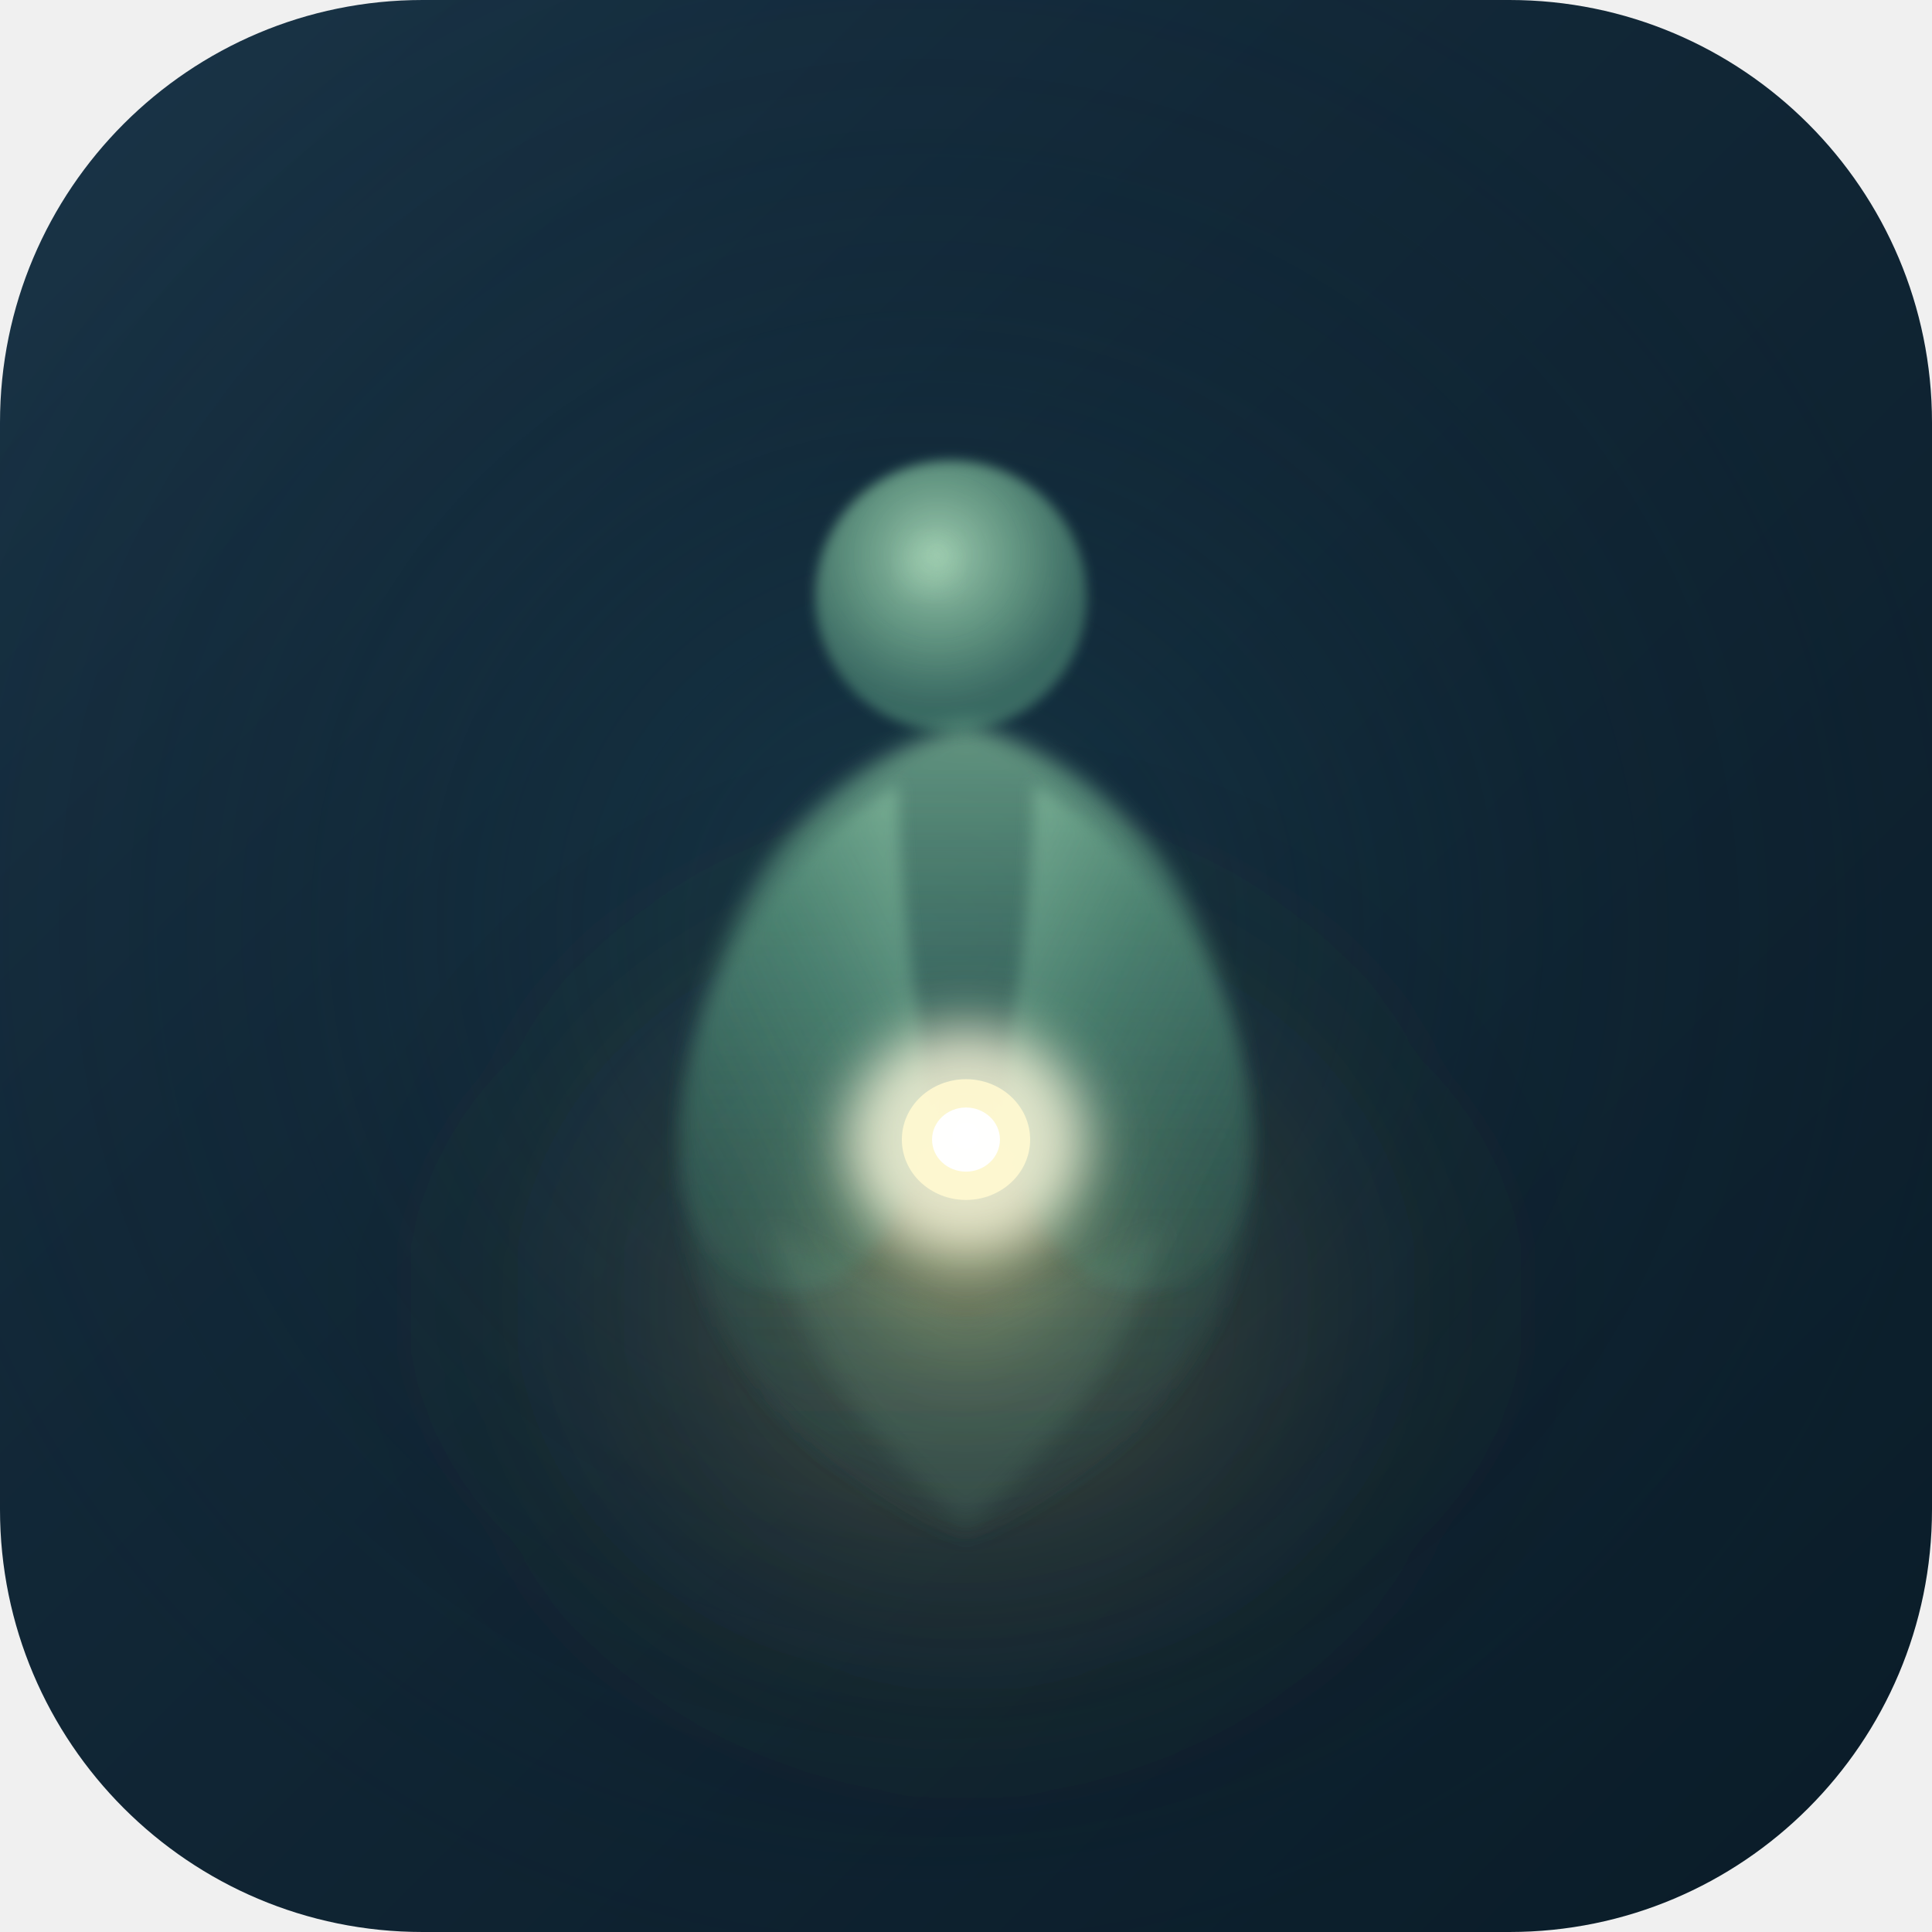
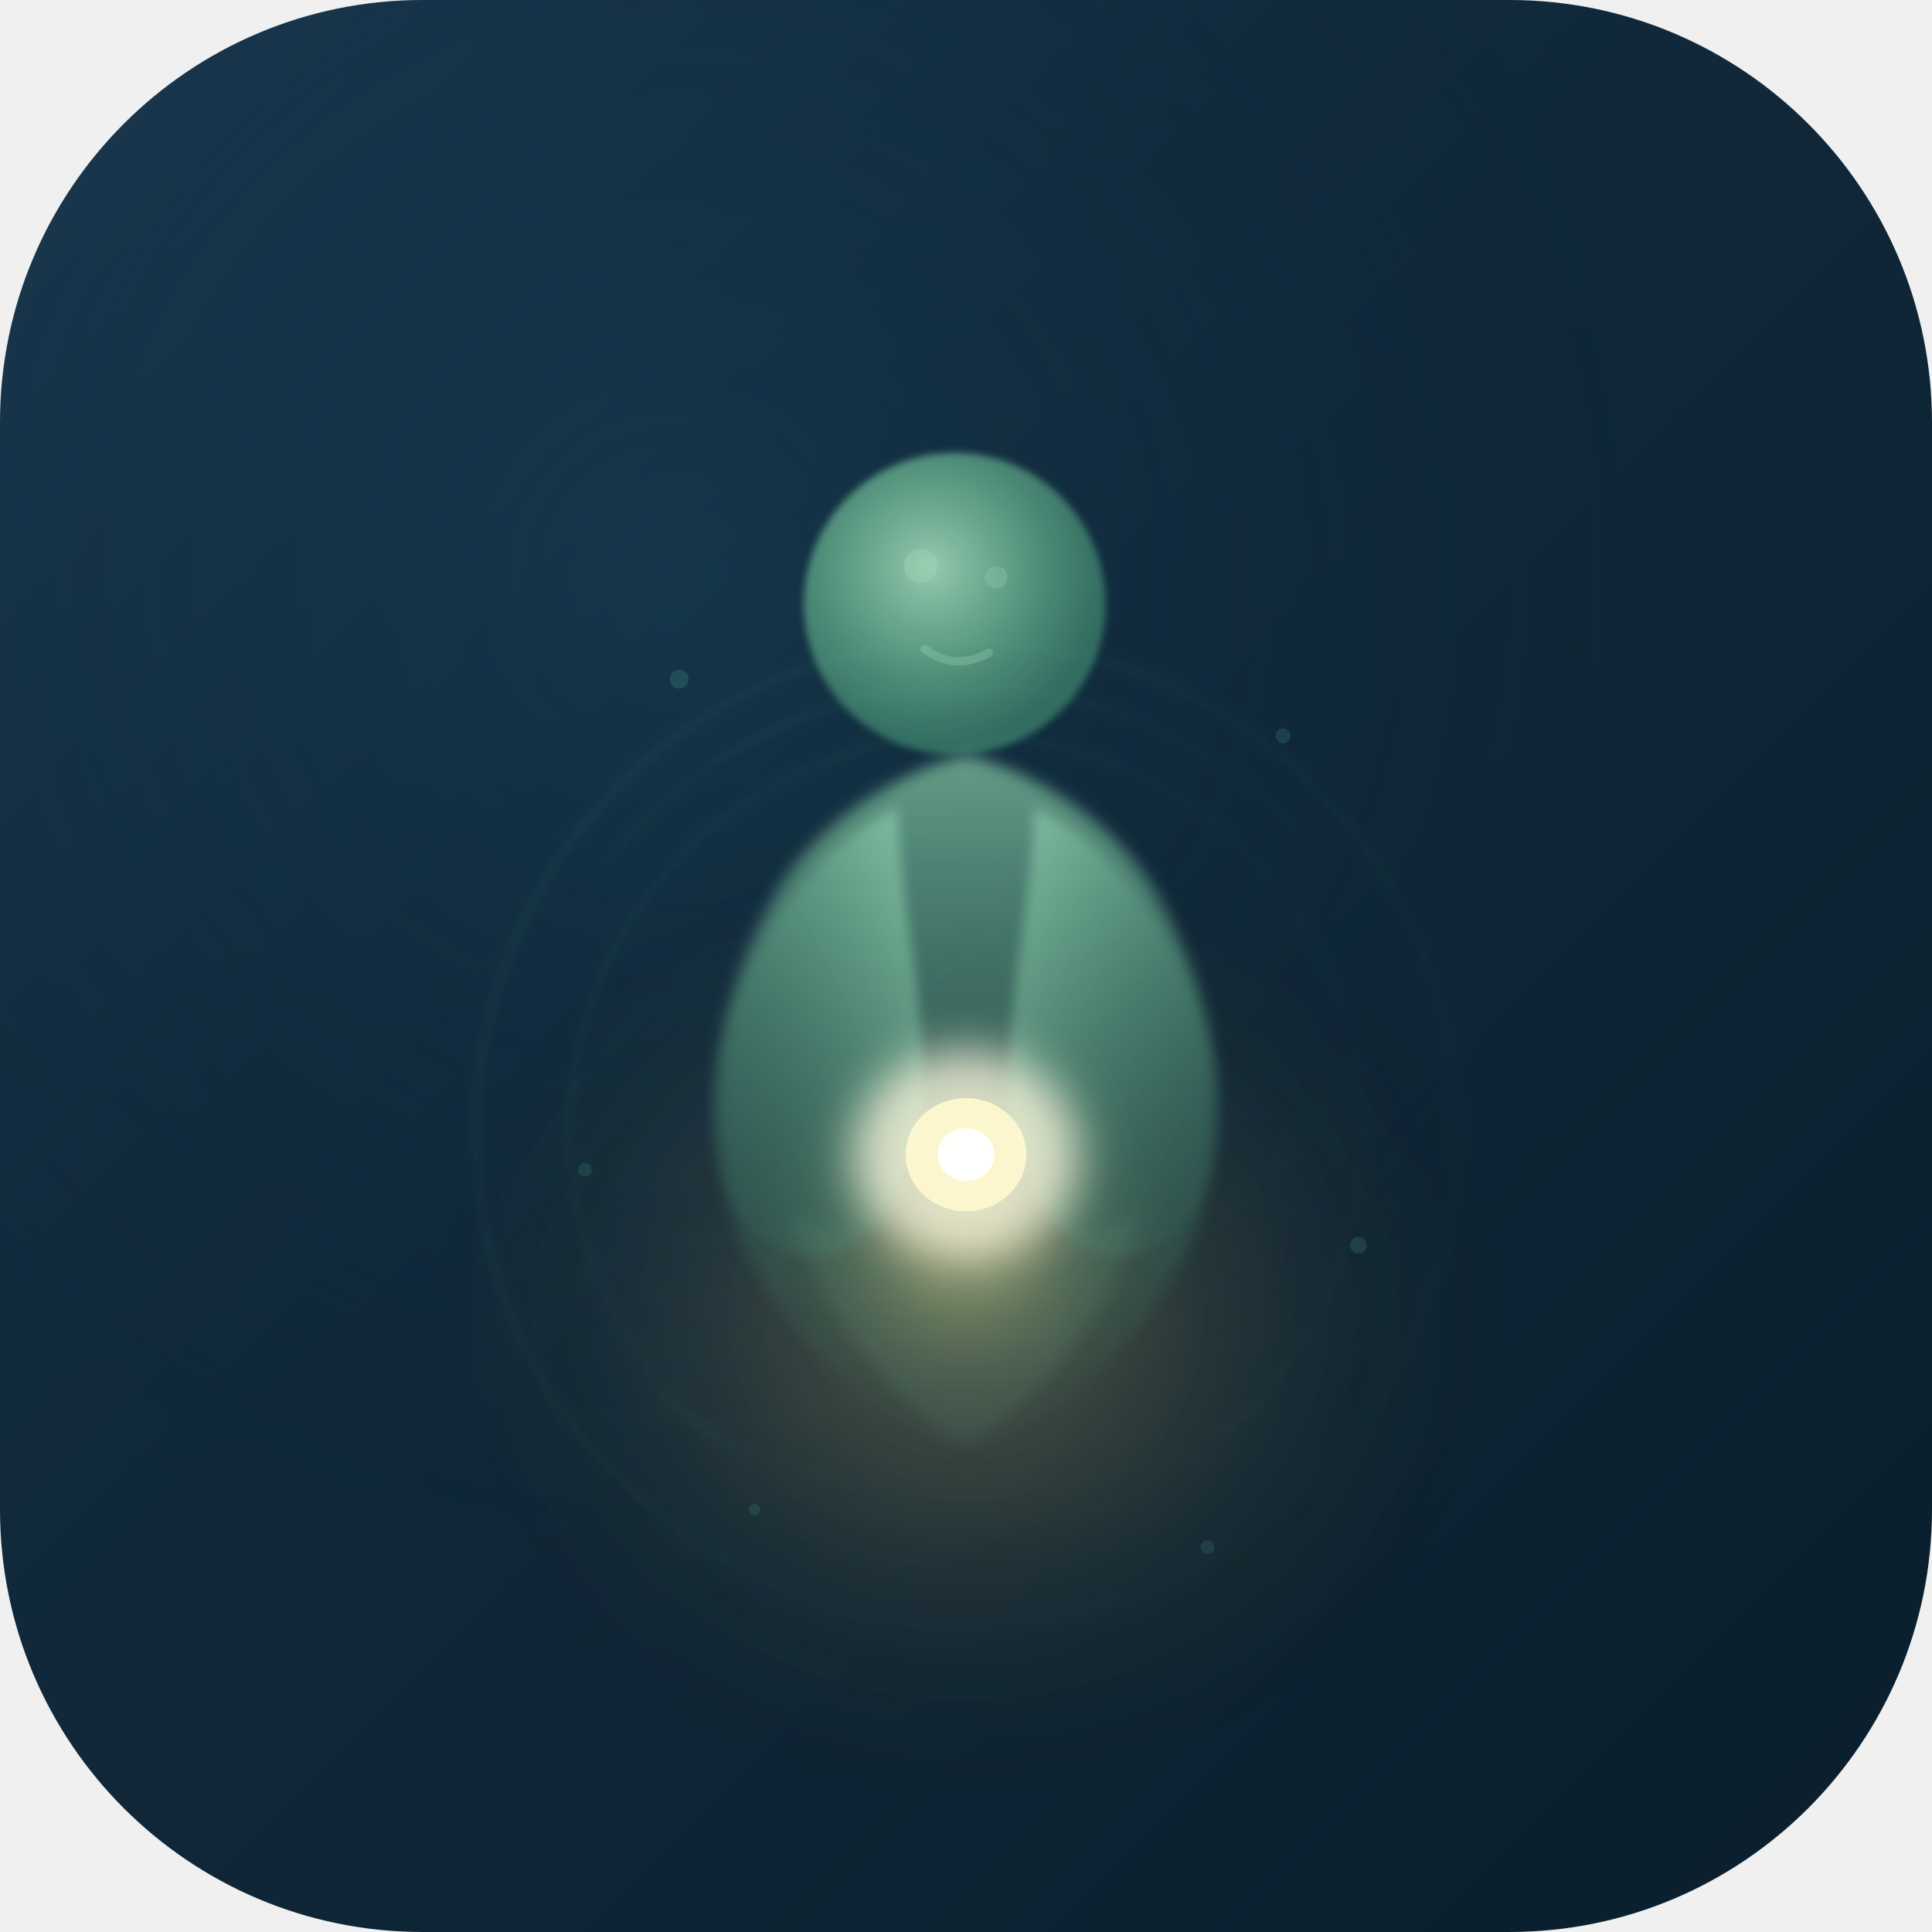
<svg xmlns="http://www.w3.org/2000/svg" viewBox="0 0 512 512" width="512" height="512">
  <defs>
    <linearGradient id="bg-d" x1="0%" y1="0%" x2="100%" y2="100%">
-       <stop offset="0%" stop-color="#1a3548" />
-       <stop offset="35%" stop-color="#122838" />
-       <stop offset="100%" stop-color="#0a1c28" />
+       <stop offset="0%" stop-color="#1a3850" />
+       <stop offset="35%" stop-color="#112a3c" />
+       <stop offset="100%" stop-color="#0a1e2c" />
    </linearGradient>
-     <radialGradient id="bg-aura-d" cx="48%" cy="48%" r="55%">
-       <stop offset="0%" stop-color="#1e4e60" stop-opacity="0.40" />
-       <stop offset="60%" stop-color="#12303e" stop-opacity="0.12" />
-       <stop offset="100%" stop-color="#0a1c28" stop-opacity="0" />
+     <radialGradient id="bg-shine-d" cx="35%" cy="30%" r="55%">
+       <stop offset="0%" stop-color="#1e506a" stop-opacity="0.30" />
+       <stop offset="100%" stop-color="#0a1e2c" stop-opacity="0" />
    </radialGradient>
-     <radialGradient id="glow-ambient-d" cx="50%" cy="60%" r="38%">
-       <stop offset="0%" stop-color="#ffe8a0" stop-opacity="0.42" />
-       <stop offset="35%" stop-color="#d4a843" stop-opacity="0.15" />
-       <stop offset="100%" stop-color="#0a1c28" stop-opacity="0" />
+     <radialGradient id="glow-amb-d" cx="50%" cy="62%" r="34%">
+       <stop offset="0%" stop-color="#ffe8a0" stop-opacity="0.45" />
+       <stop offset="40%" stop-color="#e8b840" stop-opacity="0.15" />
+       <stop offset="100%" stop-color="#0a1e2c" stop-opacity="0" />
    </radialGradient>
-     <radialGradient id="glow-mid-d" cx="50%" cy="60%" r="20%">
-       <stop offset="0%" stop-color="#fff5d0" stop-opacity="0.92" />
-       <stop offset="40%" stop-color="#ffe088" stop-opacity="0.55" />
+     <radialGradient id="glow-mid-d" cx="50%" cy="62%" r="17%">
+       <stop offset="0%" stop-color="#fff8e0" stop-opacity="0.94" />
+       <stop offset="50%" stop-color="#ffd860" stop-opacity="0.52" />
      <stop offset="100%" stop-color="#d4a843" stop-opacity="0" />
    </radialGradient>
-     <radialGradient id="glow-hot-d" cx="50%" cy="60%" r="9%">
+     <radialGradient id="glow-hot-d" cx="50%" cy="62%" r="8%">
      <stop offset="0%" stop-color="#ffffff" stop-opacity="1" />
-       <stop offset="50%" stop-color="#fffcef" stop-opacity="0.95" />
-       <stop offset="100%" stop-color="#ffe8a0" stop-opacity="0" />
+       <stop offset="60%" stop-color="#fffae8" stop-opacity="0.92" />
+       <stop offset="100%" stop-color="#ffd860" stop-opacity="0" />
    </radialGradient>
-     <linearGradient id="body-grad-d" x1="50%" y1="0%" x2="50%" y2="100%">
-       <stop offset="0%" stop-color="#7ab393" stop-opacity="0.78" />
-       <stop offset="30%" stop-color="#5a9a80" stop-opacity="0.52" />
-       <stop offset="60%" stop-color="#3e7a68" stop-opacity="0.32" />
+     <radialGradient id="head-d" cx="42%" cy="38%" r="58%">
+       <stop offset="0%" stop-color="#a0d8b8" stop-opacity="0.92" />
+       <stop offset="50%" stop-color="#70b895" stop-opacity="0.78" />
+       <stop offset="100%" stop-color="#4a9878" stop-opacity="0.60" />
+     </radialGradient>
+     <linearGradient id="body-d" x1="50%" y1="0%" x2="50%" y2="100%">
+       <stop offset="0%" stop-color="#78b898" stop-opacity="0.80" />
+       <stop offset="35%" stop-color="#5a9a80" stop-opacity="0.55" />
+       <stop offset="70%" stop-color="#3e7a68" stop-opacity="0.32" />
      <stop offset="100%" stop-color="#264f4f" stop-opacity="0.12" />
    </linearGradient>
-     <linearGradient id="arm-grad-l-d" x1="100%" y1="0%" x2="0%" y2="100%">
-       <stop offset="0%" stop-color="#8ec4a5" stop-opacity="0.70" />
-       <stop offset="40%" stop-color="#5a9a80" stop-opacity="0.45" />
-       <stop offset="100%" stop-color="#3a7060" stop-opacity="0.14" />
+     <linearGradient id="arm-l-d" x1="90%" y1="10%" x2="10%" y2="90%">
+       <stop offset="0%" stop-color="#88c8a8" stop-opacity="0.72" />
+       <stop offset="50%" stop-color="#5a9a80" stop-opacity="0.45" />
+       <stop offset="100%" stop-color="#3a7060" stop-opacity="0.15" />
    </linearGradient>
-     <linearGradient id="arm-grad-r-d" x1="0%" y1="0%" x2="100%" y2="100%">
-       <stop offset="0%" stop-color="#8ec4a5" stop-opacity="0.66" />
-       <stop offset="40%" stop-color="#5a9a80" stop-opacity="0.42" />
+     <linearGradient id="arm-r-d" x1="10%" y1="10%" x2="90%" y2="90%">
+       <stop offset="0%" stop-color="#88c8a8" stop-opacity="0.68" />
+       <stop offset="50%" stop-color="#5a9a80" stop-opacity="0.42" />
      <stop offset="100%" stop-color="#3a7060" stop-opacity="0.12" />
    </linearGradient>
-     <radialGradient id="head-grad-d" cx="45%" cy="35%" r="55%">
-       <stop offset="0%" stop-color="#a8d8b8" stop-opacity="0.92" />
-       <stop offset="60%" stop-color="#78b495" stop-opacity="0.72" />
-       <stop offset="100%" stop-color="#5a9a80" stop-opacity="0.55" />
-     </radialGradient>
-     <filter id="soft-body-d" x="-6%" y="-6%" width="112%" height="112%">
-       <feGaussianBlur in="SourceGraphic" stdDeviation="2.8" />
-     </filter>
-     <filter id="soft-arm-d" x="-8%" y="-8%" width="116%" height="116%">
+     <linearGradient id="arc-d" x1="0%" y1="0%" x2="100%" y2="100%">
+       <stop offset="0%" stop-color="#4aa888" stop-opacity="0.28" />
+       <stop offset="100%" stop-color="#2a7868" stop-opacity="0.06" />
+     </linearGradient>
+     <filter id="sb-d" x="-5%" y="-5%" width="110%" height="110%">
      <feGaussianBlur in="SourceGraphic" stdDeviation="2" />
    </filter>
-     <filter id="bloom-wide-d" x="-80%" y="-80%" width="260%" height="260%">
-       <feGaussianBlur in="SourceGraphic" stdDeviation="30" />
-     </filter>
-     <filter id="bloom-mid-d" x="-60%" y="-60%" width="220%" height="220%">
-       <feGaussianBlur in="SourceGraphic" stdDeviation="15" />
-     </filter>
-     <filter id="bloom-hot-d" x="-50%" y="-50%" width="200%" height="200%">
-       <feGaussianBlur in="SourceGraphic" stdDeviation="7" />
-     </filter>
-     <filter id="soft-head-d" x="-12%" y="-12%" width="124%" height="124%">
+     <filter id="sa-d" x="-6%" y="-6%" width="112%" height="112%">
      <feGaussianBlur in="SourceGraphic" stdDeviation="1.5" />
    </filter>
-     <filter id="star-ray" x="-60%" y="-60%" width="220%" height="220%">
-       <feGaussianBlur in="SourceGraphic" stdDeviation="4.5" />
+     <filter id="bw-d" x="-70%" y="-70%" width="240%" height="240%">
+       <feGaussianBlur in="SourceGraphic" stdDeviation="28" />
    </filter>
-     <filter id="highlight-d" x="-20%" y="-20%" width="140%" height="140%">
-       <feGaussianBlur in="SourceGraphic" stdDeviation="3" />
+     <filter id="bm-d" x="-50%" y="-50%" width="200%" height="200%">
+       <feGaussianBlur in="SourceGraphic" stdDeviation="13" />
+     </filter>
+     <filter id="bh-d" x="-40%" y="-40%" width="180%" height="180%">
+       <feGaussianBlur in="SourceGraphic" stdDeviation="6" />
+     </filter>
+     <filter id="sh-d" x="-8%" y="-8%" width="116%" height="116%">
+       <feGaussianBlur in="SourceGraphic" stdDeviation="1" />
+     </filter>
+     <filter id="ab-d" x="-10%" y="-10%" width="120%" height="120%">
+       <feGaussianBlur in="SourceGraphic" stdDeviation="1.2" />
+     </filter>
+     <filter id="star-d" x="-50%" y="-50%" width="200%" height="200%">
+       <feGaussianBlur in="SourceGraphic" stdDeviation="4" />
    </filter>
  </defs>
  <rect width="512" height="512" rx="112" fill="url(#bg-d)" />
-   <rect width="512" height="512" rx="112" fill="url(#bg-aura-d)" />
-   <ellipse cx="256" cy="308" rx="210" ry="180" fill="url(#glow-ambient-d)" filter="url(#bloom-wide-d)" />
-   <ellipse cx="256" cy="305" rx="105" ry="95" fill="url(#glow-mid-d)" filter="url(#bloom-mid-d)" />
-   <g filter="url(#soft-body-d)">
-     <path d="       M256,192       C238,196 212,212 198,238       C182,268 176,302 184,332       C190,355 204,374 222,388       C238,400 248,406 256,408       C264,406 274,400 290,388       C308,374 322,355 328,332       C336,302 330,268 314,238       C300,212 274,196 256,192Z     " fill="url(#body-grad-d)" />
+   <rect width="512" height="512" rx="112" fill="url(#bg-shine-d)" />
+   <g filter="url(#ab-d)" opacity="0.35">
+     <circle cx="256" cy="300" r="130" fill="none" stroke="url(#arc-d)" stroke-width="1.8" />
+     <circle cx="256" cy="300" r="105" fill="none" stroke="url(#arc-d)" stroke-width="1.2" />
+     <path d="M160,230 A120,120 0 0,1 352,230" fill="none" stroke="url(#arc-d)" stroke-width="1.5" stroke-linecap="round" />
+     <path d="M175,370 A110,80 0 0,0 337,370" fill="none" stroke="url(#arc-d)" stroke-width="1" />
  </g>
-   <g filter="url(#soft-arm-d)">
-     <path d="       M238,208       C222,216 204,234 192,258       C180,282 176,306 184,324       C192,340 206,346 220,340       C232,334 240,320 244,304       C246,292 245,276 242,260       C240,244 238,224 238,208Z     " fill="url(#arm-grad-l-d)" />
-     <path d="       M274,208       C290,216 308,234 320,258       C332,282 336,306 328,324       C320,340 306,346 292,340       C280,334 272,320 268,304       C266,292 267,276 270,260       C272,244 274,224 274,208Z     " fill="url(#arm-grad-r-d)" />
+   <ellipse cx="256" cy="310" rx="190" ry="165" fill="url(#glow-amb-d)" filter="url(#bw-d)" />
+   <ellipse cx="256" cy="308" rx="95" ry="85" fill="url(#glow-mid-d)" filter="url(#bm-d)" />
+   <g filter="url(#sb-d)">
+     <path d="M256,200 C240,204 218,216 206,236 C192,260 186,288 192,314 C196,334 208,352 224,366 C236,376 248,382 256,384 C264,382 276,376 288,366 C304,352 316,334 320,314 C326,288 320,260 306,236 C294,216 272,204 256,200Z" fill="url(#body-d)" />
  </g>
-   <g filter="url(#soft-body-d)" opacity="0.35">
-     <path d="       M228,375       C240,390 250,400 256,404       C262,400 272,390 284,375       C296,358 304,340 308,326       L256,350       L204,326       C208,340 216,358 228,375Z     " fill="rgba(122,179,147,0.4)" />
+   <g filter="url(#sa-d)">
+     <path d="M238,214 C224,220 208,236 198,258 C188,280 186,302 194,318 C202,332 214,336 226,330 C236,324 242,312 244,298 C246,286 244,270 242,254 C240,240 238,226 238,214Z" fill="url(#arm-l-d)" />
+     <path d="M274,214 C288,220 304,236 314,258 C324,280 326,302 318,318 C310,332 298,336 286,330 C276,324 270,312 268,298 C266,286 268,270 270,254 C272,240 274,226 274,214Z" fill="url(#arm-r-d)" />
  </g>
-   <g filter="url(#soft-head-d)">
-     <circle cx="252" cy="158" r="36" fill="url(#head-grad-d)" />
+   <g opacity="0.28" filter="url(#sb-d)">
+     <path d="M232,362 C242,374 250,380 256,382 C262,380 270,374 280,362 C290,350 298,336 302,322 L256,340 L210,322 C214,336 222,350 232,362Z" fill="rgba(122,179,147,0.40)" />
  </g>
-   <circle cx="246" cy="150" r="7" fill="rgba(168,216,184,0.25)" filter="url(#highlight-d)" />
-   <line x1="256" y1="264" x2="256" y2="340" stroke="#fffbe0" stroke-width="2" opacity="0.18" filter="url(#star-ray)" />
-   <line x1="218" y1="302" x2="294" y2="302" stroke="#fffbe0" stroke-width="2" opacity="0.18" filter="url(#star-ray)" />
-   <ellipse cx="256" cy="302" rx="32" ry="30" fill="#fffbe0" opacity="0.80" filter="url(#bloom-hot-d)" />
-   <ellipse cx="256" cy="302" rx="17" ry="16" fill="#fff8d0" opacity="0.92" />
-   <ellipse cx="256" cy="302" rx="9" ry="8.5" fill="#ffffff" opacity="0.97" />
-   <circle cx="256" cy="301" r="3.5" fill="#ffffff" />
+   <g filter="url(#sh-d)">
+     <circle cx="253" cy="160" r="40" fill="url(#head-d)" />
+   </g>
+   <circle cx="244" cy="150" r="4.5" fill="rgba(160,216,184,0.40)" />
+   <circle cx="264" cy="153" r="3" fill="rgba(160,216,184,0.25)" />
+   <path d="M245,172 Q253,178 262,173" fill="none" stroke="rgba(160,216,184,0.30)" stroke-width="2.2" stroke-linecap="round" />
+   <line x1="256" y1="270" x2="256" y2="342" stroke="#fffbe0" stroke-width="1.8" opacity="0.16" filter="url(#star-d)" />
+   <line x1="220" y1="306" x2="292" y2="306" stroke="#fffbe0" stroke-width="1.8" opacity="0.16" filter="url(#star-d)" />
+   <ellipse cx="256" cy="306" rx="30" ry="28" fill="#fffbe0" opacity="0.78" filter="url(#bh-d)" />
+   <ellipse cx="256" cy="306" rx="16" ry="15" fill="#fff8d0" opacity="0.92" />
+   <ellipse cx="256" cy="306" rx="7.5" ry="7" fill="#ffffff" opacity="0.97" />
+   <circle cx="256" cy="305" r="3" fill="#ffffff" />
+   <g opacity="0.18">
+     <circle cx="180" cy="180" r="2.5" fill="#60c0a0" />
+     <circle cx="340" cy="195" r="2" fill="#50b090" />
+     <circle cx="155" cy="310" r="1.8" fill="#48a888" />
+     <circle cx="360" cy="330" r="2.2" fill="#58b898" />
+     <circle cx="200" cy="400" r="1.5" fill="#40a080" />
+     <circle cx="320" cy="410" r="1.8" fill="#48a888" />
+   </g>
</svg>
